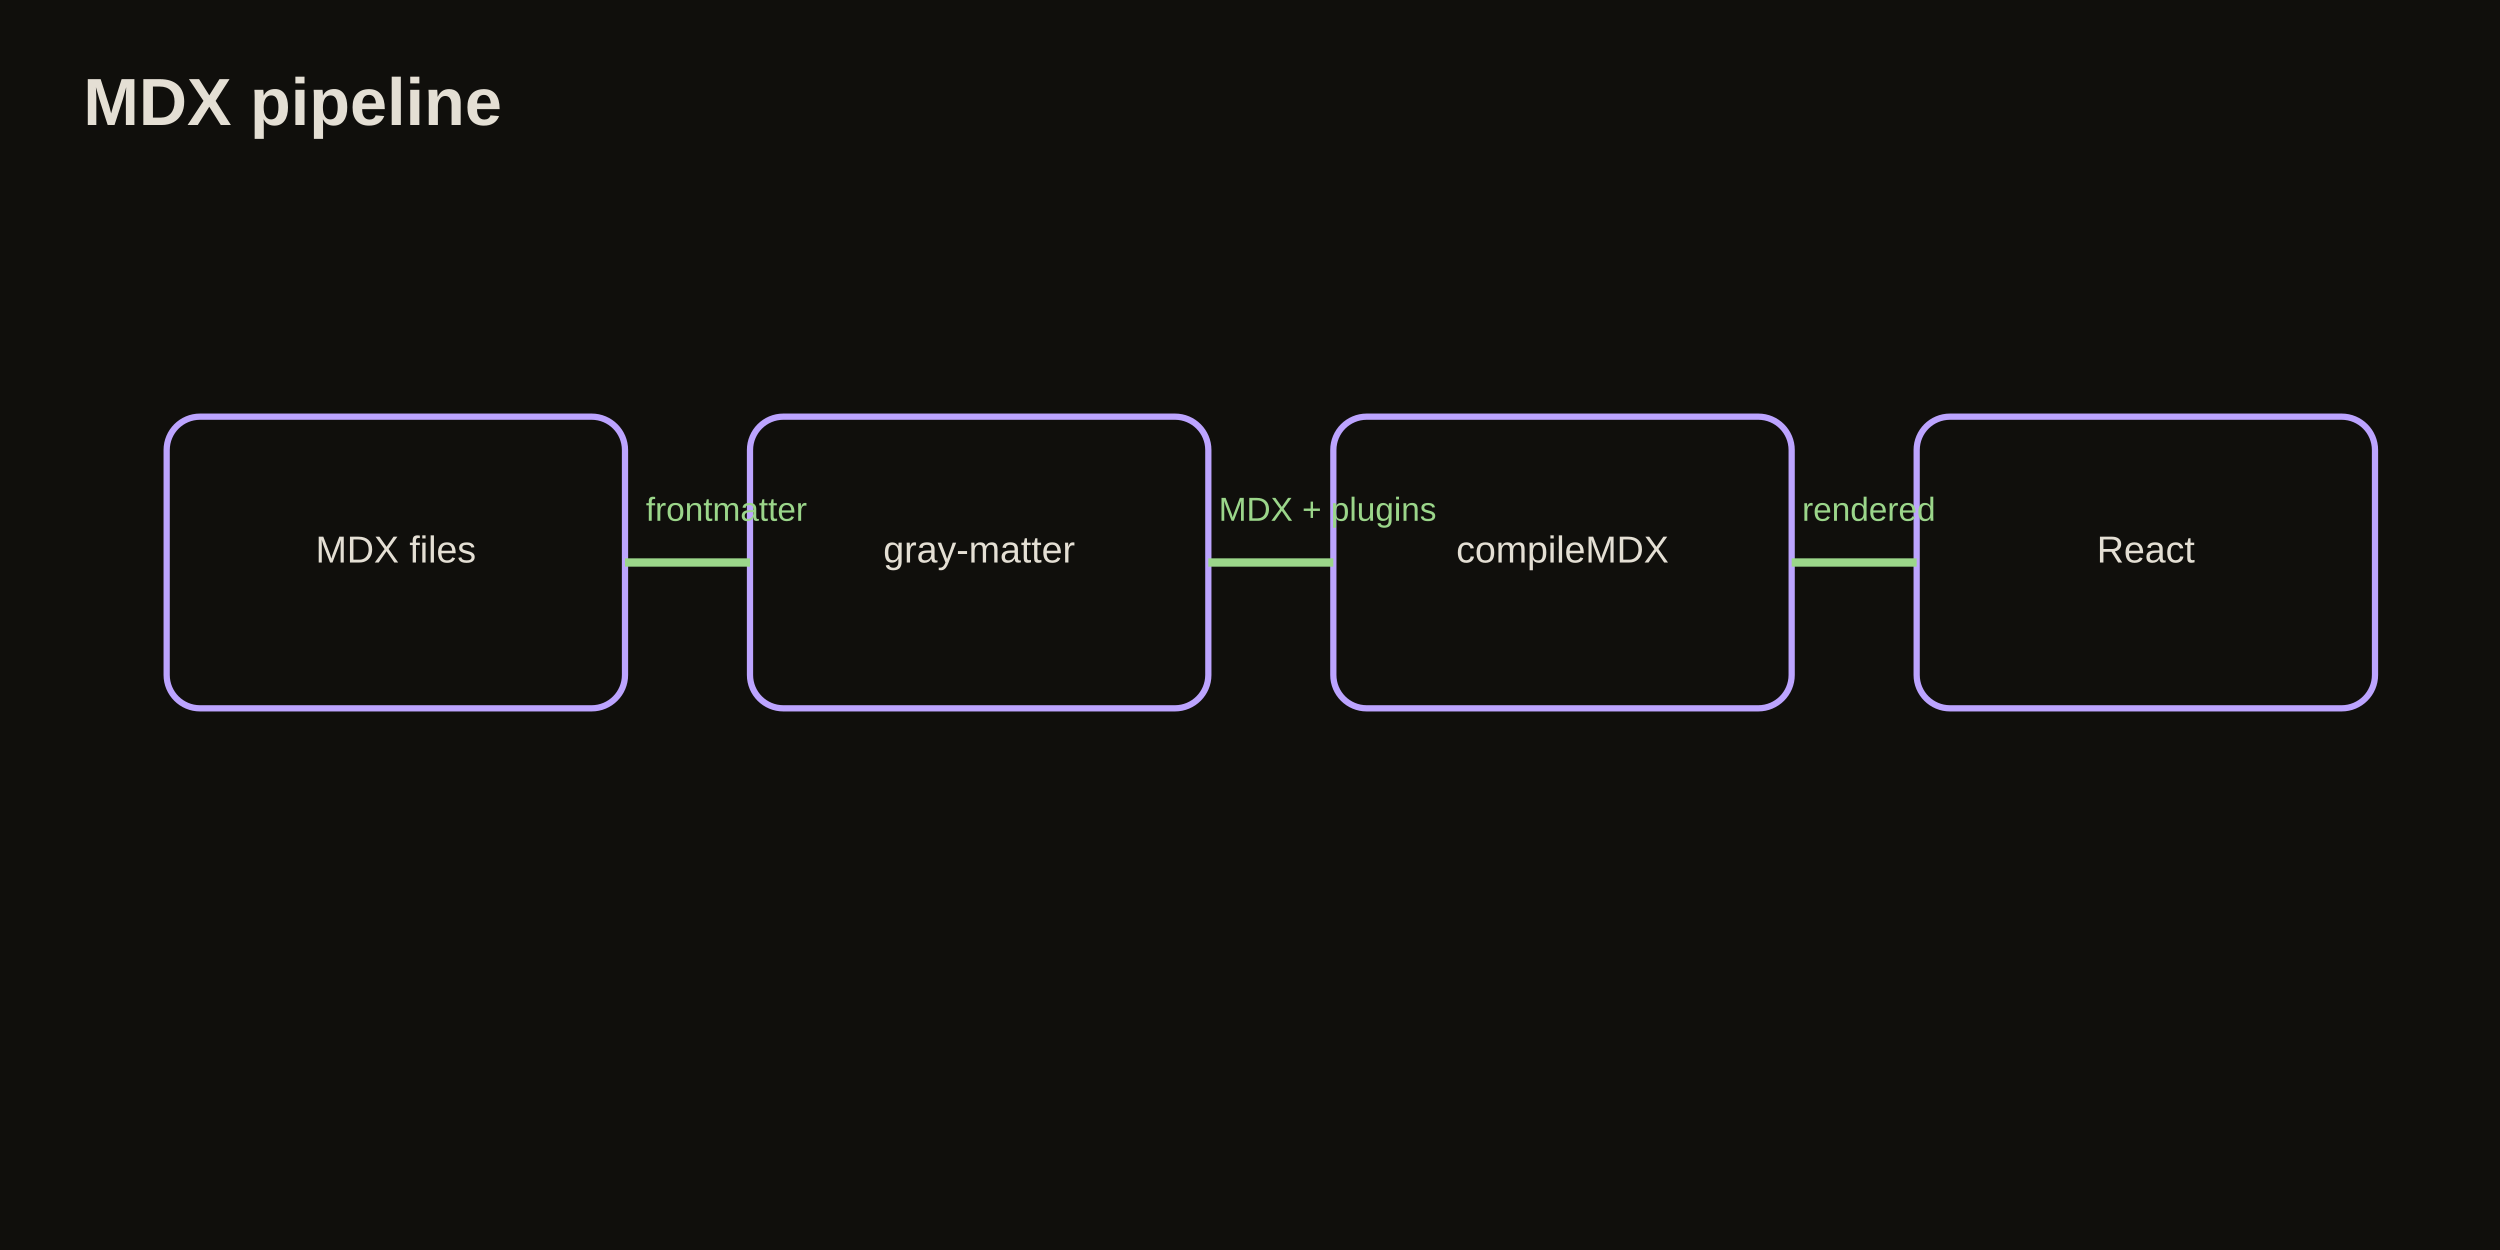
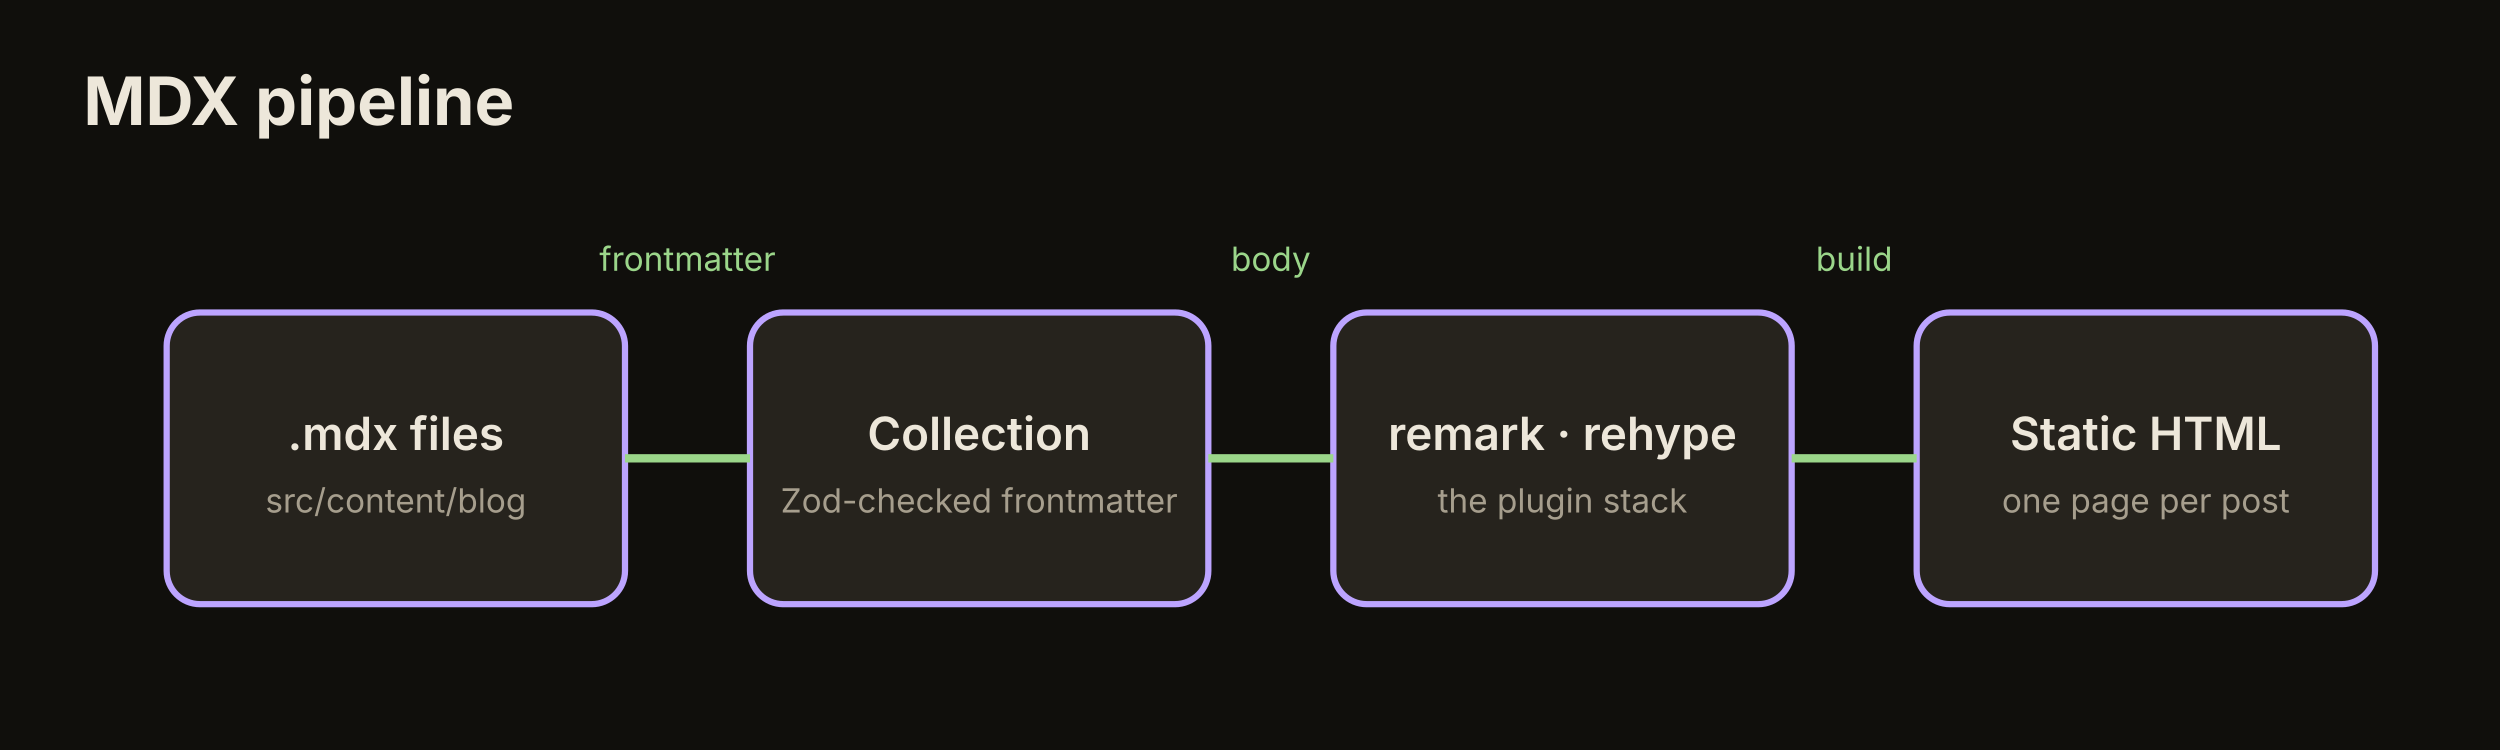
- <svg xmlns="http://www.w3.org/2000/svg" width="1200" height="600" viewBox="0 0 1200 600" role="img" aria-labelledby="title desc">
-   <rect width="1200" height="600" fill="var(--c-sunken, #100f0c)" />
-   <g font-family="Arial, sans-serif" fill="var(--c-hairline, #e4dfd4)">
-     <text x="40" y="60" font-size="32" font-weight="700">MDX pipeline</text>
+ <svg xmlns="http://www.w3.org/2000/svg" width="1200" height="360" viewBox="0 0 1200 360" role="img" aria-labelledby="title desc">
+   <rect width="1200" height="360" fill="var(--c-sunken, #100f0c)" />
+   <text x="40" y="60" font-family="system-ui, -apple-system, sans-serif" font-size="32" font-weight="700" fill="var(--c-text, #ede7da)">MDX pipeline</text>
+   <g fill="var(--c-raised, #26231d)" stroke="var(--c-hue-violet, #bca4ff)" stroke-width="3">
+     <rect x="80" y="150" width="220" height="140" rx="16" />
+     <rect x="360" y="150" width="220" height="140" rx="16" />
+     <rect x="640" y="150" width="220" height="140" rx="16" />
+     <rect x="920" y="150" width="220" height="140" rx="16" />
  </g>
-   <g stroke="var(--c-hue-violet, #bca4ff)" stroke-width="3" fill="none">
-     <rect x="80" y="200" width="220" height="140" rx="16" />
-     <rect x="360" y="200" width="220" height="140" rx="16" />
-     <rect x="640" y="200" width="220" height="140" rx="16" />
-     <rect x="920" y="200" width="220" height="140" rx="16" />
-   </g>
-   <g font-family="Arial, sans-serif" fill="var(--c-hairline, #e4dfd4)" font-size="18" text-anchor="middle">
-     <text x="190" y="270">MDX files</text>
-     <text x="470" y="270">gray-matter</text>
-     <text x="750" y="270">compileMDX</text>
-     <text x="1030" y="270">React</text>
+   <g font-family="system-ui, -apple-system, sans-serif" text-anchor="middle">
+     <text x="190" y="216" font-size="22" font-weight="600" fill="var(--c-text, #ede7da)">.mdx files</text>
+     <text x="190" y="246" font-size="16" fill="var(--c-muted, #a69e8d)">src/content/blog</text>
+     <text x="470" y="216" font-size="22" font-weight="600" fill="var(--c-text, #ede7da)">Collection</text>
+     <text x="470" y="246" font-size="16" fill="var(--c-muted, #a69e8d)">Zod-checked frontmatter</text>
+     <text x="750" y="216" font-size="22" font-weight="600" fill="var(--c-text, #ede7da)">remark · rehype</text>
+     <text x="750" y="246" font-size="16" fill="var(--c-muted, #a69e8d)">the plugin stack</text>
+     <text x="1030" y="216" font-size="22" font-weight="600" fill="var(--c-text, #ede7da)">Static HTML</text>
+     <text x="1030" y="246" font-size="16" fill="var(--c-muted, #a69e8d)">one page per post</text>
  </g>
  <g stroke="var(--c-hue-green, #9bd68a)" stroke-width="4" fill="none">
-     <path d="M300 270 L360 270" />
-     <path d="M580 270 L640 270" />
-     <path d="M860 270 L920 270" />
+     <path d="M300 220 L360 220" />
+     <path d="M580 220 L640 220" />
+     <path d="M860 220 L920 220" />
  </g>
-   <g fill="var(--c-hue-green, #9bd68a)" font-family="Arial, sans-serif" font-size="16">
-     <text x="310" y="250">frontmatter</text>
-     <text x="585" y="250">MDX + plugins</text>
-     <text x="865" y="250">rendered</text>
+   <g fill="var(--c-hue-green, #9bd68a)" font-family="system-ui, -apple-system, sans-serif" font-size="16" text-anchor="middle">
+     <text x="330" y="130">frontmatter</text>
+     <text x="610" y="130">body</text>
+     <text x="890" y="130">build</text>
  </g>
</svg>
